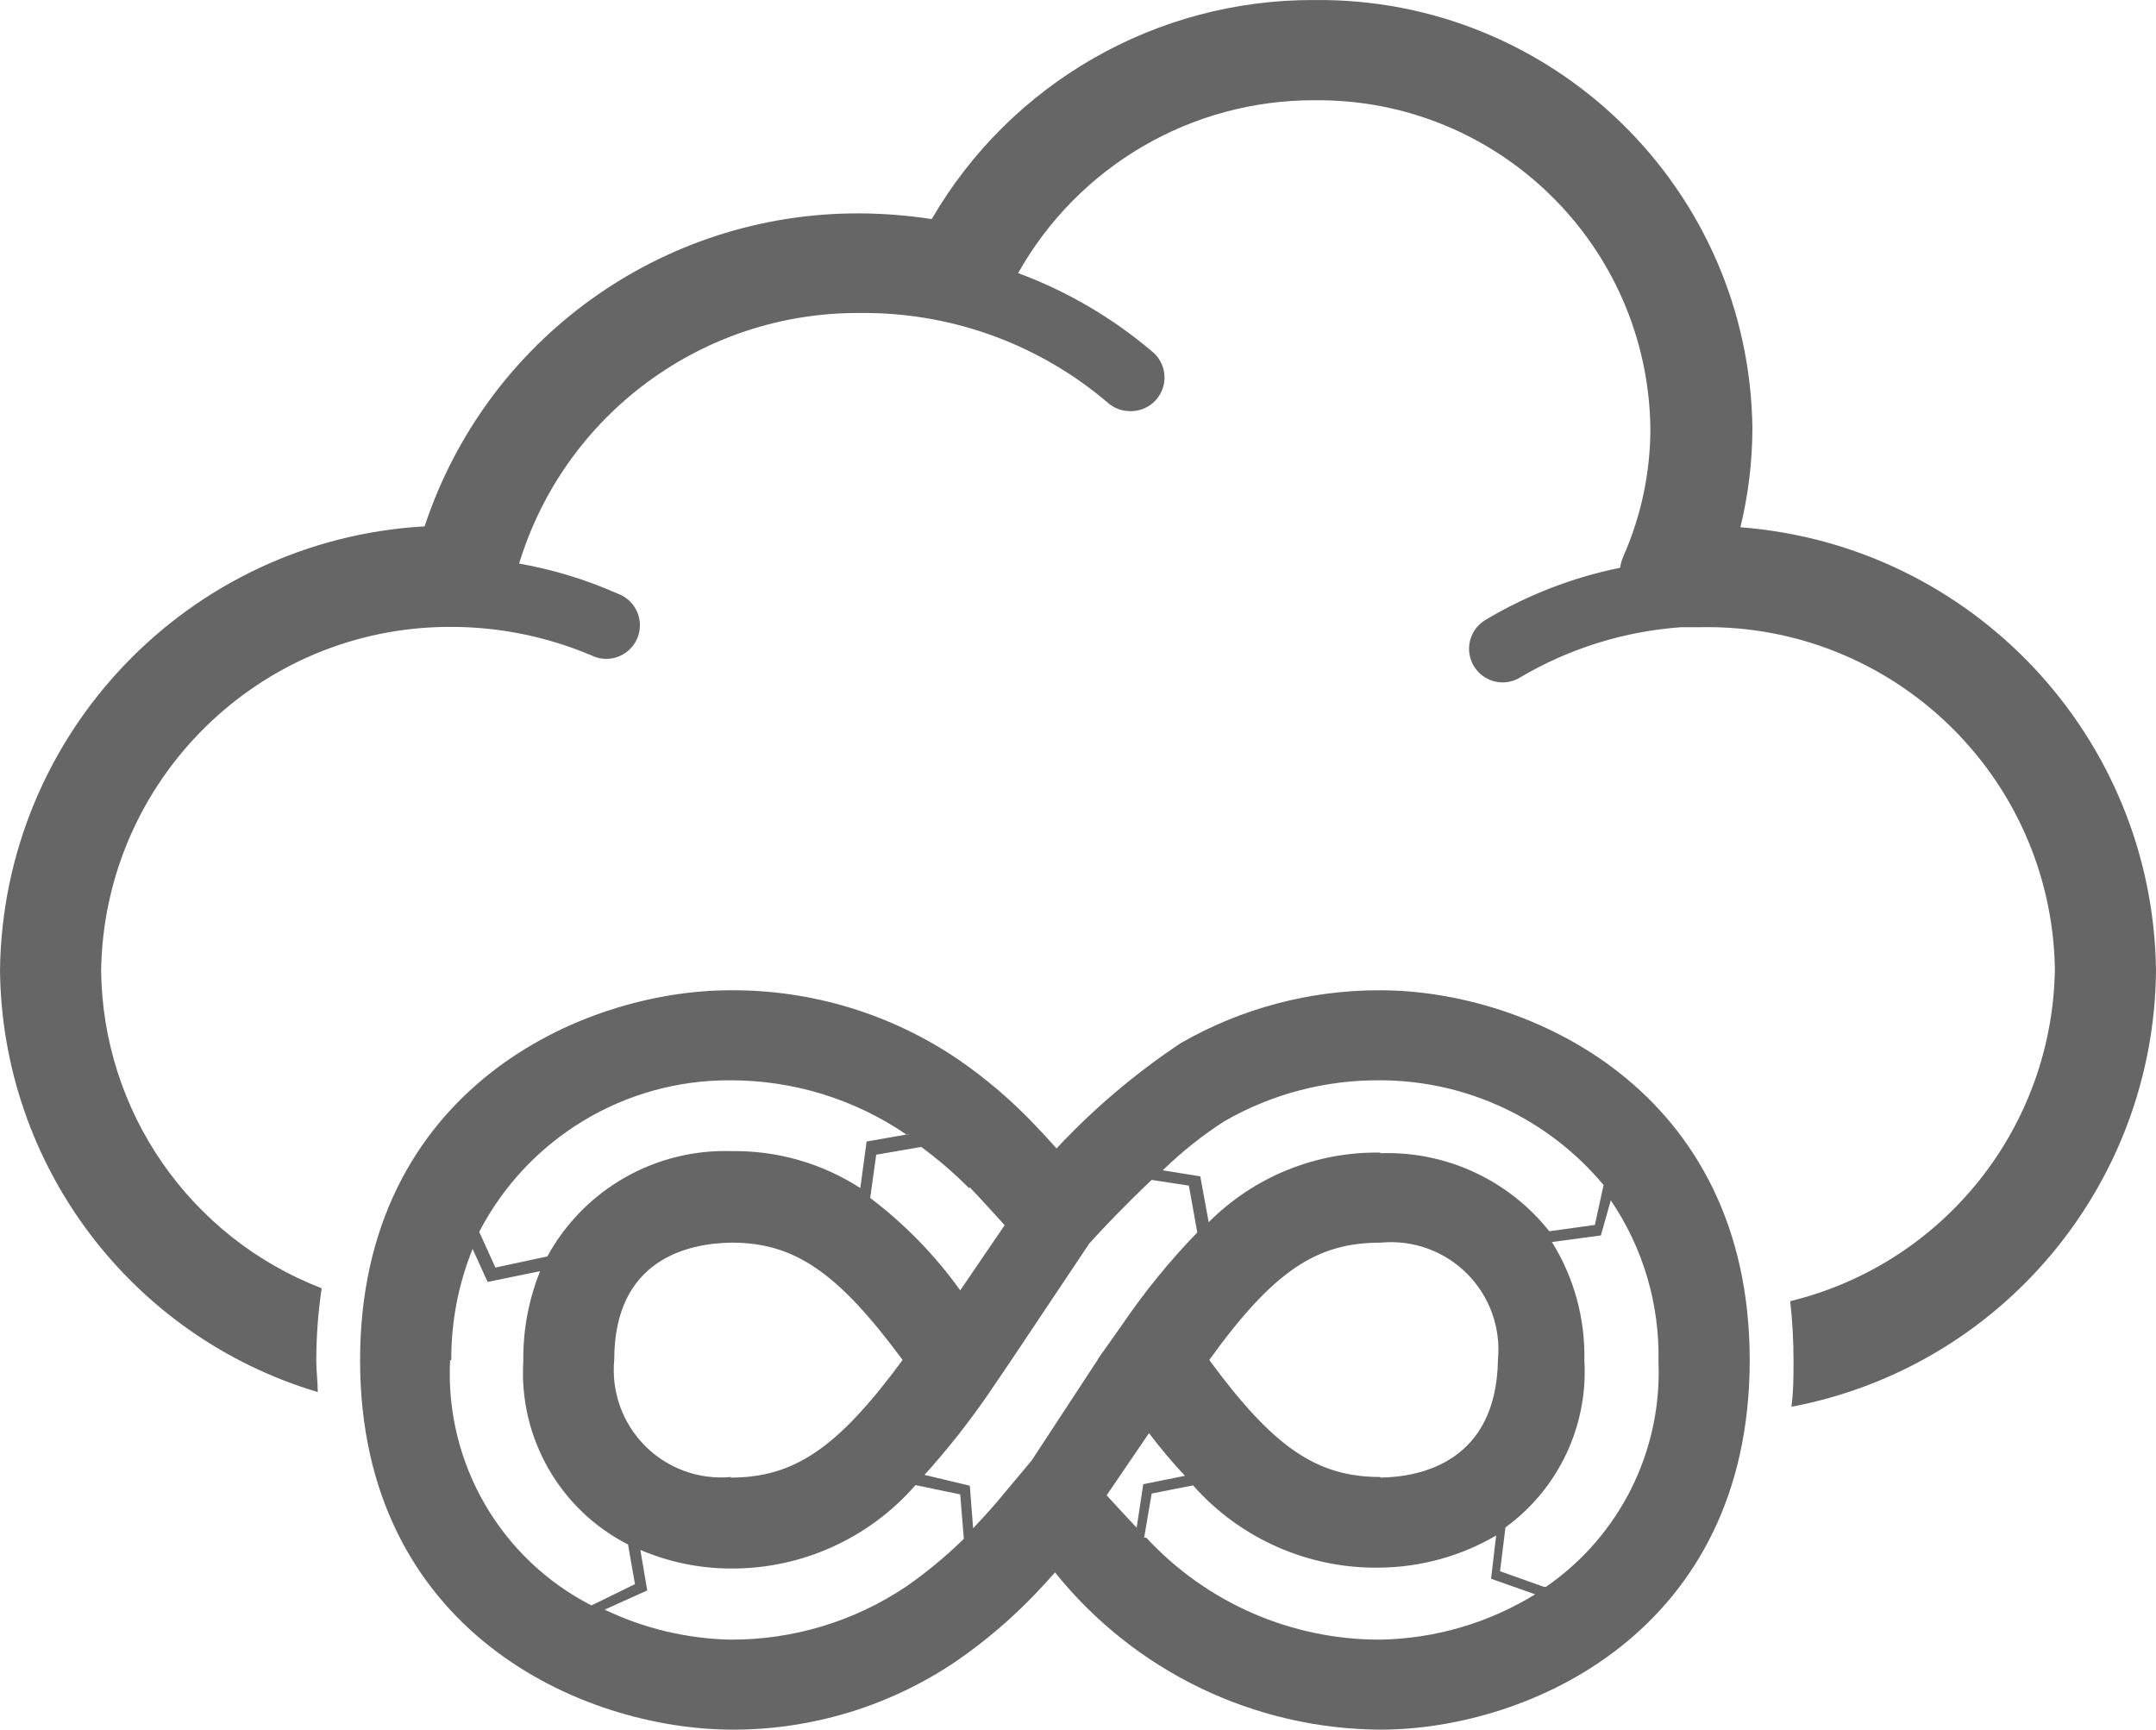
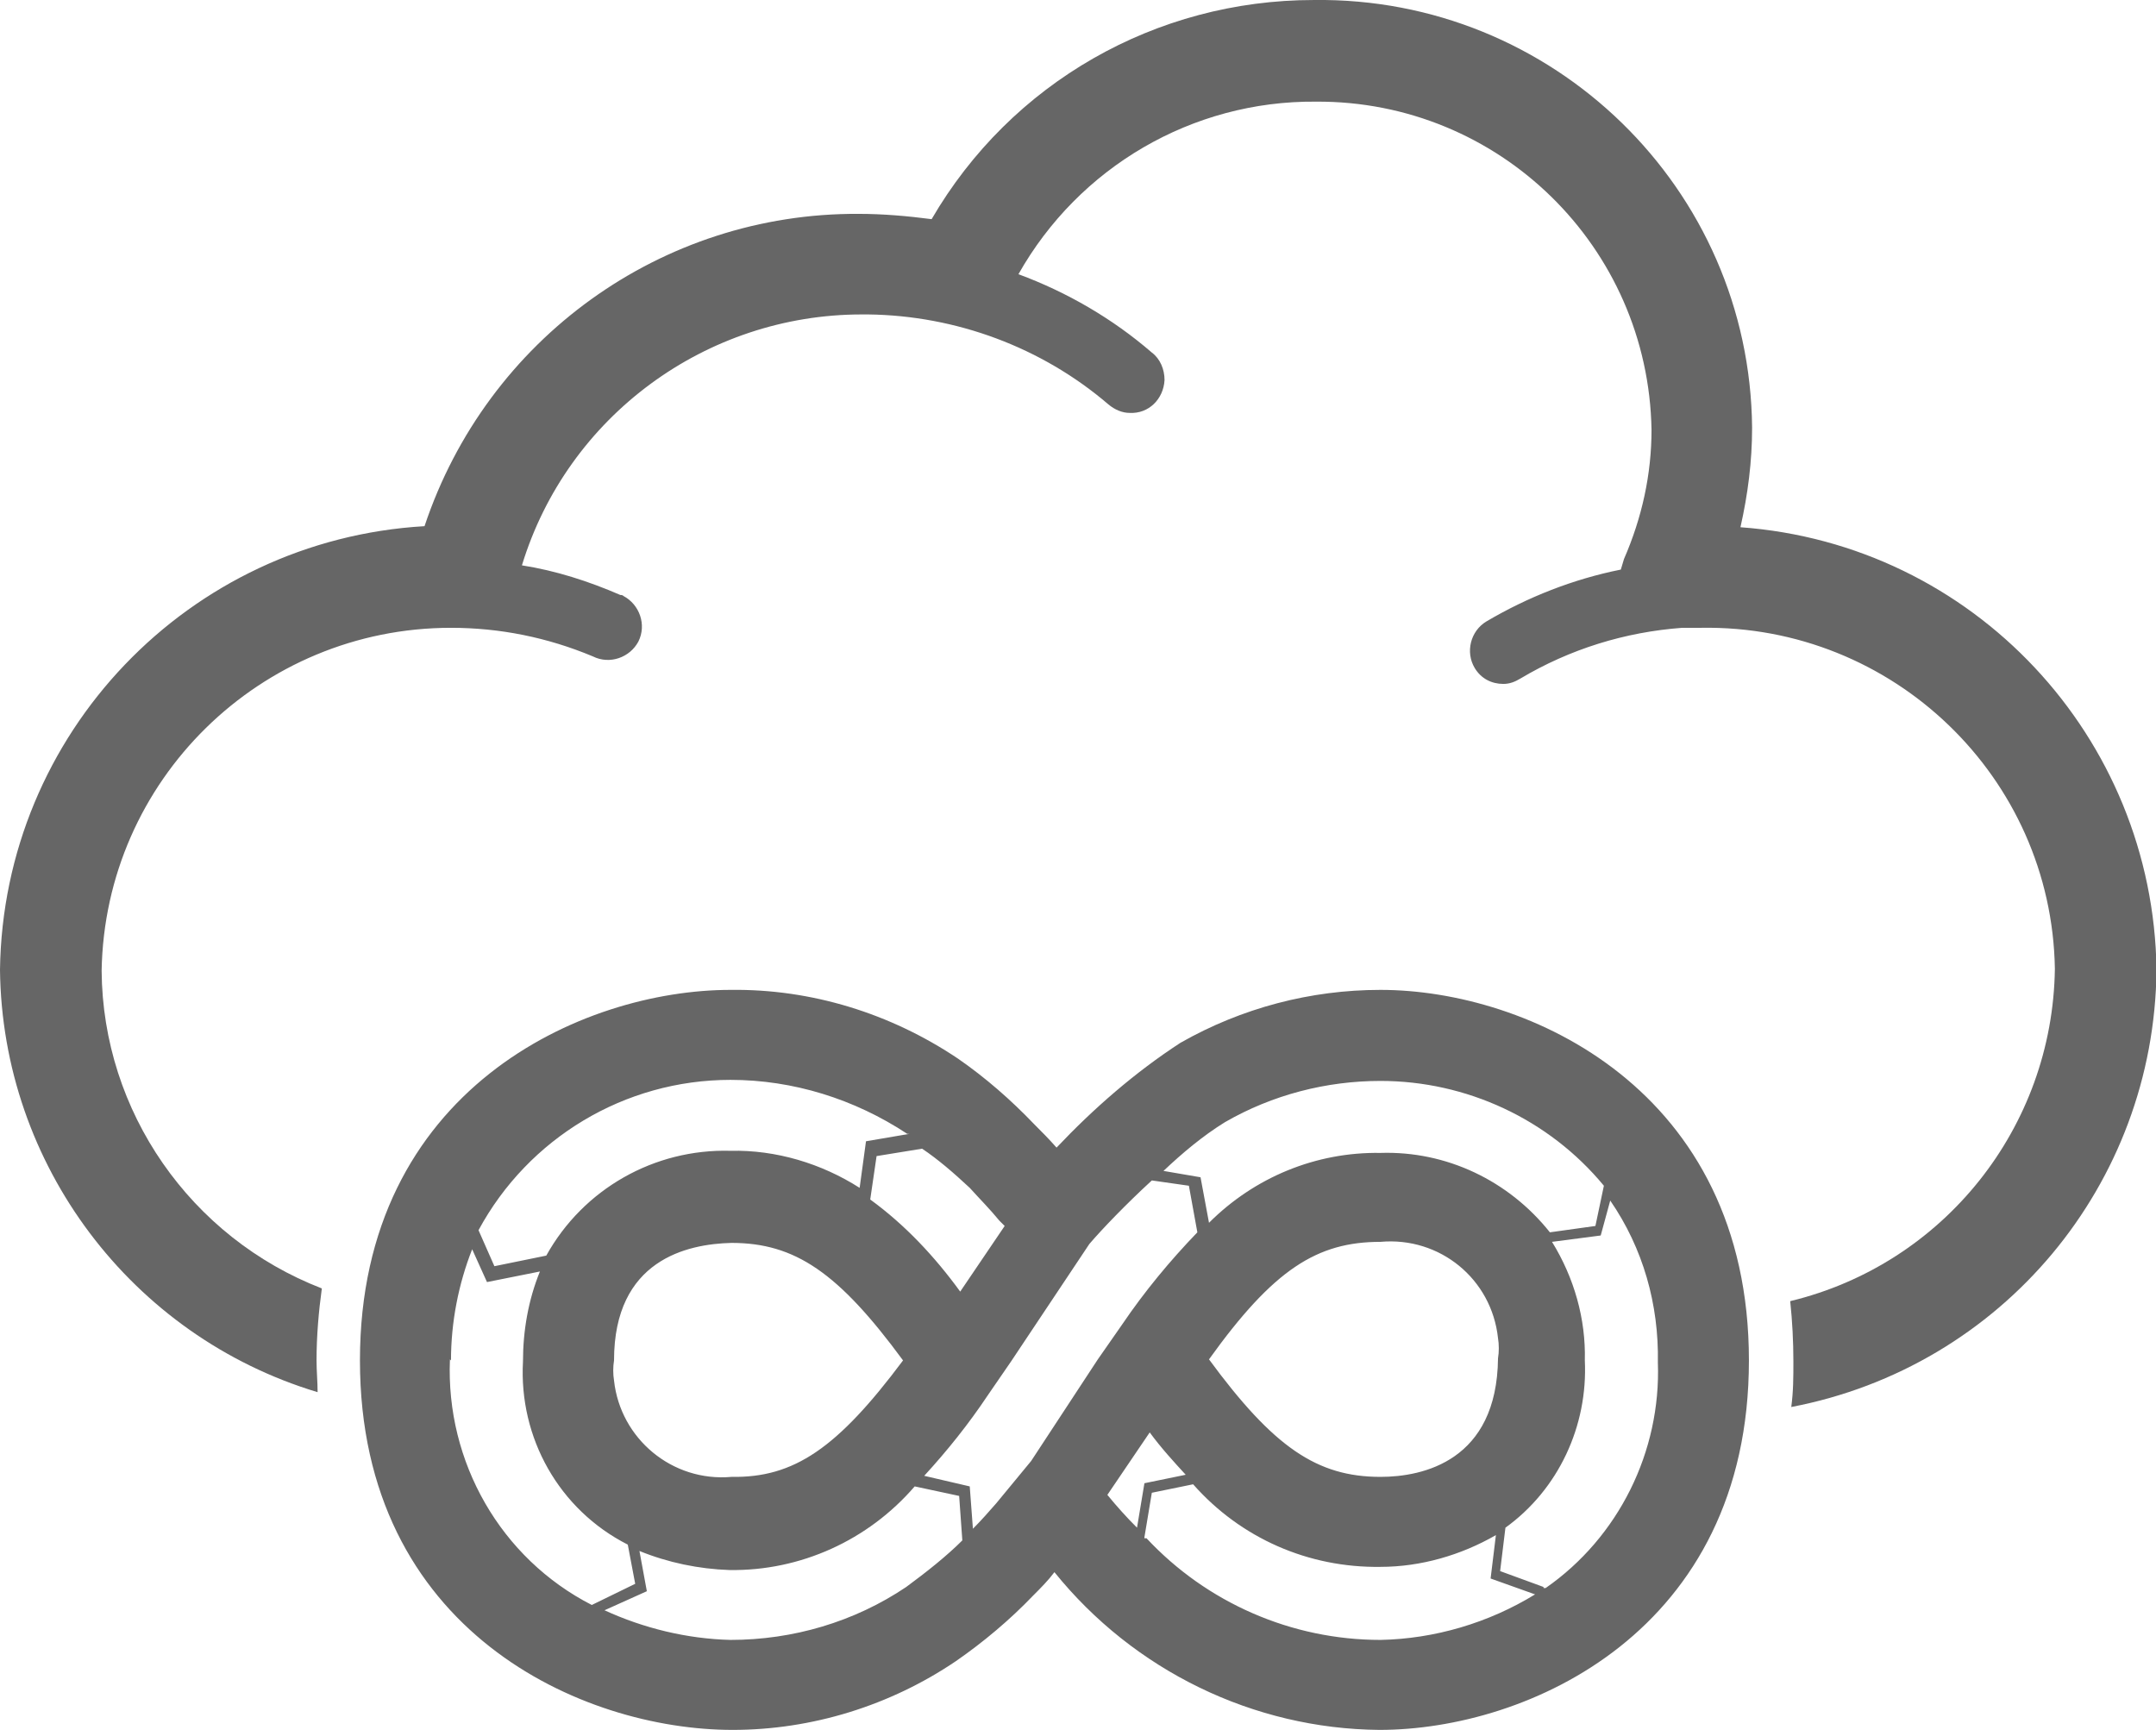
- <svg xmlns="http://www.w3.org/2000/svg" id="svg72599" version="1.1" viewBox="0 0 23.003 18.454" height="18.454mm" width="23.003mm">
-   <defs id="defs72593" />
-   <g transform="translate(689.5908,-42.84443)" id="layer1">
-     <g style="stroke-width:0.826" transform="matrix(0.320154,0,0,0.320154,-689.5908,42.84475)" id="Layer_2-15-8" data-name="Layer 2">
-       <g style="stroke-width:0.826" id="Layer_1-2-54-7" data-name="Layer 1">
-         <path style="fill:#666666;stroke-width:0.826" class="cls-1" d="M 71.85,32.33 A 15,15 0 0 0 58,17.57 14.06,14.06 0 0 0 58.4,14.27 14.45,14.45 0 0 0 43.78,0 14.67,14.67 0 0 0 31.05,7.3 16.33,16.33 0 0 0 28.63,7.11 15.2,15.2 0 0 0 14.15,17.54 15,15 0 0 0 0,32.33 14.83,14.83 0 0 0 10.59,46.39 c 0,-0.35 -0.05,-0.69 -0.05,-1.06 A 16.6,16.6 0 0 1 10.72,42.93 11.48,11.48 0 0 1 3.37,32.33 11.63,11.63 0 0 1 15,20.89 a 12,12 0 0 1 4.71,0.95 1.12,1.12 0 1 0 0.87,-2.06 14.13,14.13 0 0 0 -3.28,-1 11.79,11.79 0 0 1 11.34,-8.35 h 0.29 a 12.51,12.51 0 0 1 8,3 1.11,1.11 0 0 0 0.72,0.27 1.12,1.12 0 0 0 0.73,-2 14.9,14.9 0 0 0 -4.45,-2.6 11.29,11.29 0 0 1 9.9,-5.76 11.08,11.08 0 0 1 11.17,10.93 10.56,10.56 0 0 1 -0.91,4.29 1.61,1.61 0 0 0 -0.1,0.36 14.31,14.31 0 0 0 -4.49,1.74 1.12,1.12 0 0 0 0.58,2.08 1.1,1.1 0 0 0 0.57,-0.16 12.25,12.25 0 0 1 5.39,-1.68 h 0.64 a 11.59,11.59 0 0 1 11.8,11.37 11.56,11.56 0 0 1 -8.82,11.09 17.86,17.86 0 0 1 0.11,2 c 0,0.53 0,1 -0.07,1.52 A 14.93,14.93 0 0 0 71.85,32.33 Z" id="path3190-9" />
-         <path style="fill:#666666;stroke-width:0.826" class="cls-1" d="m 46,33 a 13.25,13.25 0 0 0 -6.65,1.76 23.34,23.34 0 0 0 -4.14,3.51 C 34.97,38 34.73,37.74 34.48,37.48 A 16,16 0 0 0 31.94,35.31 13.37,13.37 0 0 0 24.34,33 C 19.4,33 12,36.3 12,45.33 c 0,9.03 7.4,12.31 12.43,12.31 a 13.26,13.26 0 0 0 7.45,-2.29 17,17 0 0 0 2.57,-2.18 c 0.24,-0.25 0.48,-0.51 0.71,-0.77 A 14,14 0 0 0 46,57.64 c 4.95,0 12.31,-3.27 12.31,-12.31 C 58.31,36.29 50.91,33 46,33 Z m 0,5.41 a 7.89,7.89 0 0 0 -5.72,2.32 L 40,39.2 38.75,39 A 12.85,12.85 0 0 1 40.81,37.36 10.24,10.24 0 0 1 46,36 a 9.71,9.71 0 0 1 7.44,3.49 l -0.29,1.33 -1.52,0.21 A 6.88,6.88 0 0 0 46,38.43 Z m 0,10.81 c -2.13,0 -3.57,-1 -5.7,-3.9 2.16,-3 3.6,-3.91 5.71,-3.91 a 3.58,3.58 0 0 1 3.91,3.9 C 49.87,48.68 47.4,49.22 46,49.24 Z m 0,-9.31 z M 32.32,39.57 c 0.33,0.34 0.66,0.71 1,1.08 L 33.48,40.83 32,43 a 14.32,14.32 0 0 0 -3,-3.08 l 0.2,-1.44 1.5,-0.26 a 13.55,13.55 0 0 1 1.59,1.37 z m -7.95,9.65 a 3.58,3.58 0 0 1 -3.9,-3.91 c 0,-3.34 2.45,-3.88 3.91,-3.9 2.11,0 3.55,1 5.7,3.91 -2.17,2.95 -3.62,3.92 -5.74,3.92 z m 5.87,-11.43 c 0,0 0.05,0 0.07,0 l -1.43,0.25 -0.21,1.55 a 7.7,7.7 0 0 0 -4.3,-1.23 v 0 a 6.75,6.75 0 0 0 -6.13,3.51 l -1.73,0.37 -0.54,-1.19 a 9.37,9.37 0 0 1 8.37,-5.05 10.37,10.37 0 0 1 5.87,1.81 z m -11.3,7.53 z m -3.9,0 a 9.72,9.72 0 0 1 0.71,-3.7 l 0.5,1.1 1.75,-0.36 a 7.75,7.75 0 0 0 -0.56,3 6.42,6.42 0 0 0 3.49,6.11 l 0.23,1.32 -1.45,0.71 A 8.68,8.68 0 0 1 15,45.33 Z m 15.16,7.55 a 10.43,10.43 0 0 1 -5.86,1.77 10.2,10.2 0 0 1 -4.19,-1 L 21.57,53 21.34,51.65 a 7.71,7.71 0 0 0 3,0.62 8.1,8.1 0 0 0 6.17,-2.78 l 1.49,0.31 0.12,1.48 a 14.91,14.91 0 0 1 -1.92,1.59 z m 6.39,-7.57 -2.21,3.37 v 0 l -1.18,1.41 c -0.25,0.29 -0.51,0.57 -0.77,0.85 l -0.11,-1.42 -1.51,-0.36 a 26.21,26.21 0 0 0 2.11,-2.67 l 0.76,-1.12 v 0 l 2.62,-3.92 c 0.43,-0.48 1.21,-1.3 2.08,-2.12 l 1.24,0.19 0.28,1.56 a 23,23 0 0 0 -2.5,3.07 l -0.82,1.16 z m 1.29,5.61 c -0.34,-0.36 -0.67,-0.72 -1,-1.08 l 1.41,-2.07 c 0.4,0.52 0.8,1 1.2,1.42 l -1.39,0.28 z m 8,5.23 z m 0,0 z m 0,0 z m 0,0 z m 0,0 z m -7.75,-4.9 0.25,-1.47 1.38,-0.27 a 8.12,8.12 0 0 0 6.24,2.74 7.83,7.83 0 0 0 3.86,-1.07 l -0.17,1.44 1.47,0.52 A 10.19,10.19 0 0 1 46,54.64 10.58,10.58 0 0 1 38.2,51.24 Z m 13.32,1.64 -1.46,-0.52 0.18,-1.46 A 6.42,6.42 0 0 0 52.8,45.33 7.18,7.18 0 0 0 51.72,41.39 L 53.35,41.17 53.68,40 a 9.21,9.21 0 0 1 1.59,5.38 8.68,8.68 0 0 1 -3.75,7.5 z m 5.25,-7.52 z" id="path3192-0" />
+ <svg xmlns="http://www.w3.org/2000/svg" version="1.1" id="svg72599" x="0px" y="0px" viewBox="0 0 65.2 52.3" style="enable-background:new 0 0 65.2 52.3;" xml:space="preserve">
+   <style type="text/css">
+ 	.st0{fill:#666666;}
+ </style>
+   <g id="layer1" transform="translate(689.5908,-42.84443)">
+     <g id="Layer_2-15-8" transform="matrix(0.320154,0,0,0.320154,-689.5908,42.84475)">
+       <g id="Layer_1-2-54-7">
+         <path id="path3190-9" class="st0" d="M203.7,91.6c-0.3-22-17.3-40.2-39.3-41.8c0.7-3.1,1.1-6.2,1.1-9.4     C165.3,17.8,146.7-0.3,124.1,0C109.2,0,95.5,7.8,88,20.7c-2.3-0.3-4.6-0.5-6.9-0.5C62.5,20.1,46,32,40.1,49.7     C17.8,51,0.3,69.3,0,91.6c0.2,18.4,12.4,34.6,30,39.9c0-1-0.1-2-0.1-3c0-2.3,0.2-4.6,0.5-6.8c-12.4-4.8-20.7-16.7-20.8-30     c0.3-18,15-32.4,33-32.4c4.6,0,9.1,0.9,13.4,2.7c1.6,0.8,3.5,0.1,4.3-1.4c0.8-1.6,0.1-3.5-1.4-4.3c-0.1-0.1-0.2-0.1-0.3-0.1     c-3-1.3-6.1-2.3-9.3-2.8c4.3-14.1,17.4-23.7,32.1-23.7H82c8.3,0.1,16.4,3.1,22.7,8.5c0.6,0.5,1.3,0.8,2,0.8     c1.8,0.1,3.2-1.3,3.3-3.1c0-1-0.4-2-1.2-2.6c-3.7-3.2-8-5.7-12.6-7.4c5.7-10.1,16.4-16.4,28.1-16.3c17.3-0.1,31.4,13.7,31.7,31     c0,4.2-0.9,8.3-2.6,12.2c-0.1,0.3-0.2,0.7-0.3,1c-4.5,0.9-8.8,2.6-12.7,4.9c-1.5,0.9-2,2.9-1.1,4.4c0.6,1,1.6,1.5,2.7,1.5     c0.6,0,1.1-0.2,1.6-0.5c4.7-2.8,9.9-4.4,15.3-4.8h1.8c18.1-0.3,33.1,14.1,33.4,32.2c-0.2,15-10.5,27.9-25,31.4     c0.2,1.9,0.3,3.8,0.3,5.7c0,1.5,0,2.8-0.2,4.3C189.1,129.1,203.5,111.9,203.7,91.6z" />
+         <path id="path3192-0" class="st0" d="M130.4,93.5c-6.6,0-13.1,1.7-18.9,5c-4.3,2.8-8.2,6.2-11.7,9.9c-0.7-0.8-1.4-1.5-2.1-2.2     c-2.2-2.3-4.6-4.4-7.2-6.2c-6.4-4.3-13.9-6.6-21.5-6.5c-14,0-35,9.4-35,35s21,34.9,35.2,34.9c7.5,0,14.9-2.3,21.1-6.5     c2.6-1.8,5.1-3.9,7.3-6.2c0.7-0.7,1.4-1.4,2-2.2c7.5,9.3,18.8,14.8,30.7,14.9c14,0,34.9-9.3,34.9-34.9S144.3,93.5,130.4,93.5z      M130.4,108.9c-6.1-0.1-11.9,2.3-16.2,6.6l-0.8-4.3l-3.5-0.6c1.8-1.7,3.7-3.3,5.8-4.6c4.5-2.6,9.6-3.9,14.7-3.9     c8.1,0,15.9,3.6,21.1,9.9l-0.8,3.8l-4.3,0.6C142.5,111.5,136.6,108.7,130.4,108.9L130.4,108.9z M130.4,139.5     c-6,0-10.1-2.8-16.2-11.1c6.1-8.5,10.2-11.1,16.2-11.1c5.6-0.5,10.5,3.5,11.1,9.1c0.1,0.6,0.1,1.3,0,1.9     C141.4,138,134.4,139.5,130.4,139.5L130.4,139.5z M91.6,112.2c0.9,1,1.9,2,2.8,3.1l0.5,0.5l-4.2,6.2c-2.4-3.3-5.2-6.3-8.5-8.7     l0.6-4.1l4.3-0.7C88.6,109.5,90.1,110.8,91.6,112.2L91.6,112.2z M69.1,139.5c-5.6,0.5-10.5-3.6-11.1-9.1c-0.1-0.6-0.1-1.3,0-1.9     c0-9.5,6.9-11,11.1-11.1c6,0,10.1,2.8,16.2,11.1C79.1,136.8,75,139.6,69.1,139.5L69.1,139.5z M85.7,107.1c0,0,0.1,0,0.2,0     l-4.1,0.7l-0.6,4.4c-3.6-2.3-7.9-3.6-12.2-3.5l0,0c-7.2-0.2-13.9,3.6-17.4,9.9l-4.9,1l-1.5-3.4C49.9,107.5,59,102,69,102     C74.9,102,80.7,103.8,85.7,107.1L85.7,107.1z M42.6,128.5c0-3.6,0.7-7.2,2-10.5l1.4,3.1l5-1c-1.1,2.7-1.6,5.6-1.6,8.5     c-0.4,7.2,3.4,14,9.9,17.3l0.7,3.7l-4.1,2c-8.6-4.4-13.8-13.5-13.4-23.2L42.6,128.5z M85.6,149.9c-4.9,3.3-10.7,5-16.6,5     c-4.1-0.1-8.2-1.1-11.9-2.8l4-1.8l-0.7-3.8c2.7,1.1,5.6,1.7,8.5,1.8c6.7,0.1,13.1-2.8,17.5-7.9l4.2,0.9l0.3,4.2     C89.4,147,87.5,148.5,85.6,149.9z M103.7,128.4l-6.3,9.6l0,0l-3.3,4c-0.7,0.8-1.4,1.6-2.2,2.4l-0.3-4l-4.3-1     c2.2-2.4,4.2-4.9,6-7.6l2.2-3.2l0,0l7.4-11.1c1.2-1.4,3.4-3.7,5.9-6l3.5,0.5l0.8,4.4c-2.6,2.7-5,5.6-7.1,8.7L103.7,128.4     L103.7,128.4z M107.4,144.3c-1-1-1.9-2-2.8-3.1l4-5.9c1.1,1.5,2.3,2.8,3.4,4l-3.9,0.8L107.4,144.3z M108.1,145.2l0.7-4.2l3.9-0.8     c4.5,5.1,10.9,7.9,17.7,7.8c3.8,0,7.6-1.1,10.9-3l-0.5,4.1l4.2,1.5c-4.4,2.7-9.5,4.2-14.6,4.3c-8.4,0-16.4-3.5-22.1-9.6H108.1z      M145.8,149.9l-4.1-1.5l0.5-4.1c5-3.6,7.8-9.6,7.5-15.8c0.1-3.9-1-7.8-3.1-11.2l4.6-0.6l0.9-3.3c3.1,4.5,4.6,9.8,4.5,15.3     c0.3,8.4-3.7,16.5-10.6,21.3H145.8z" />
      </g>
    </g>
  </g>
</svg>
